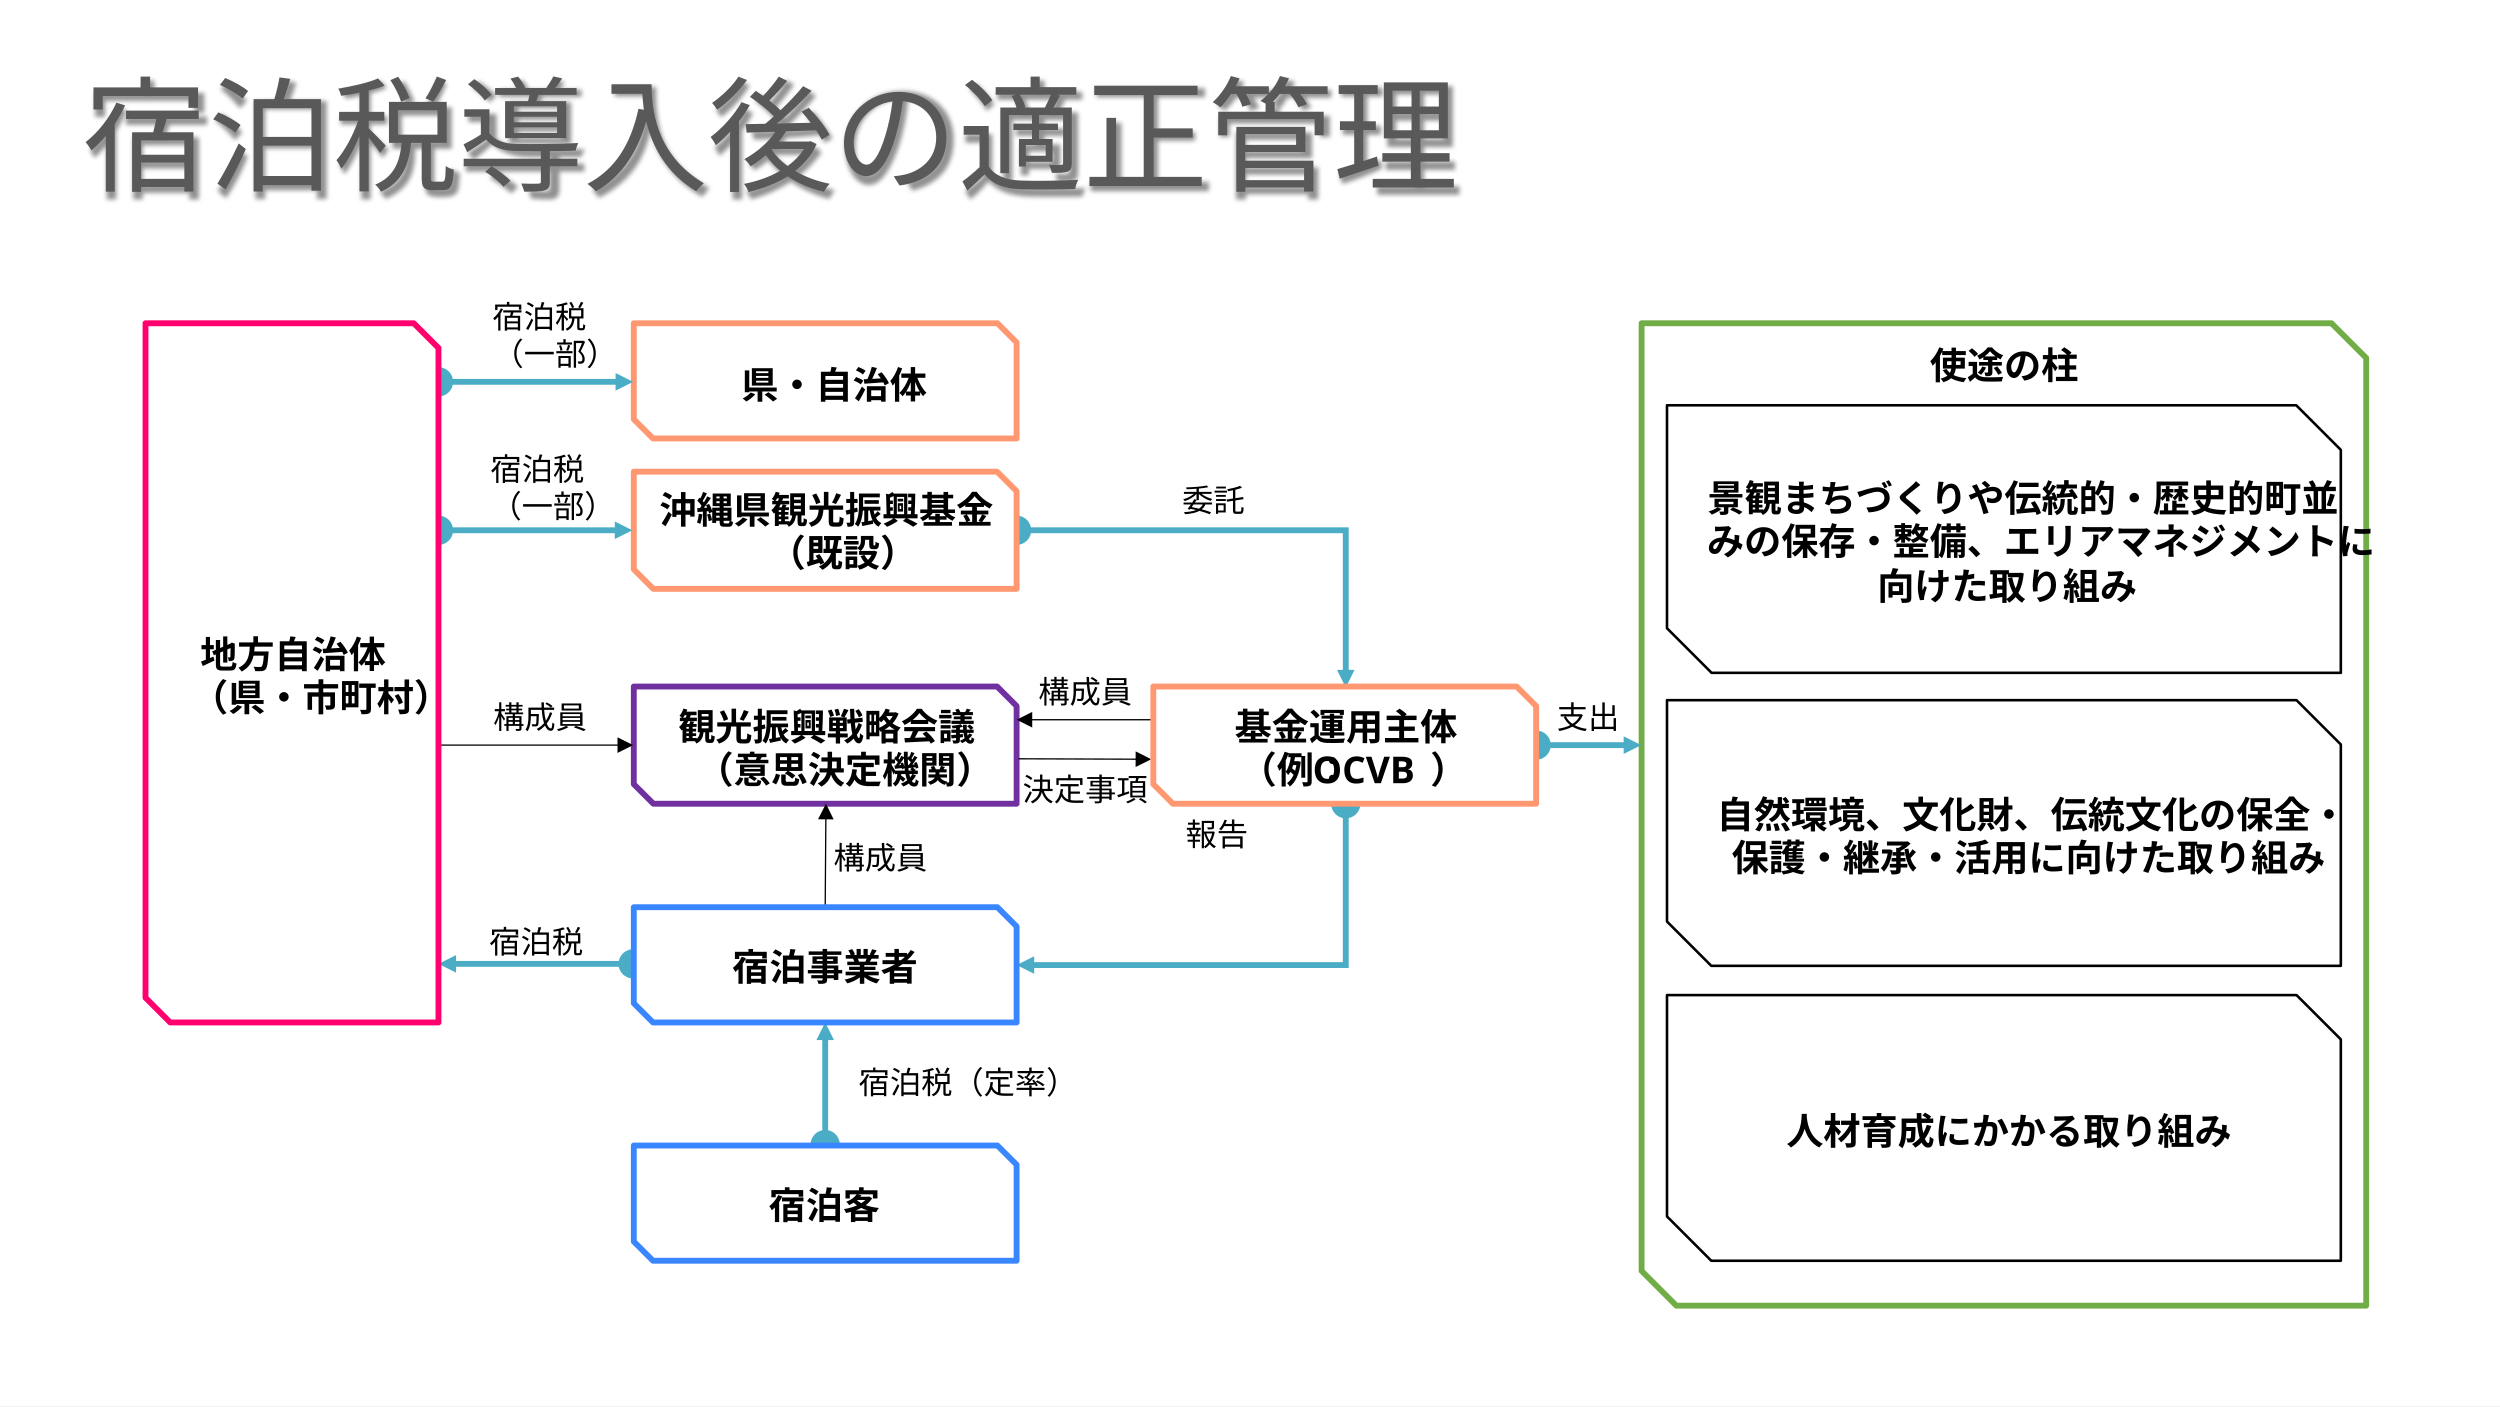
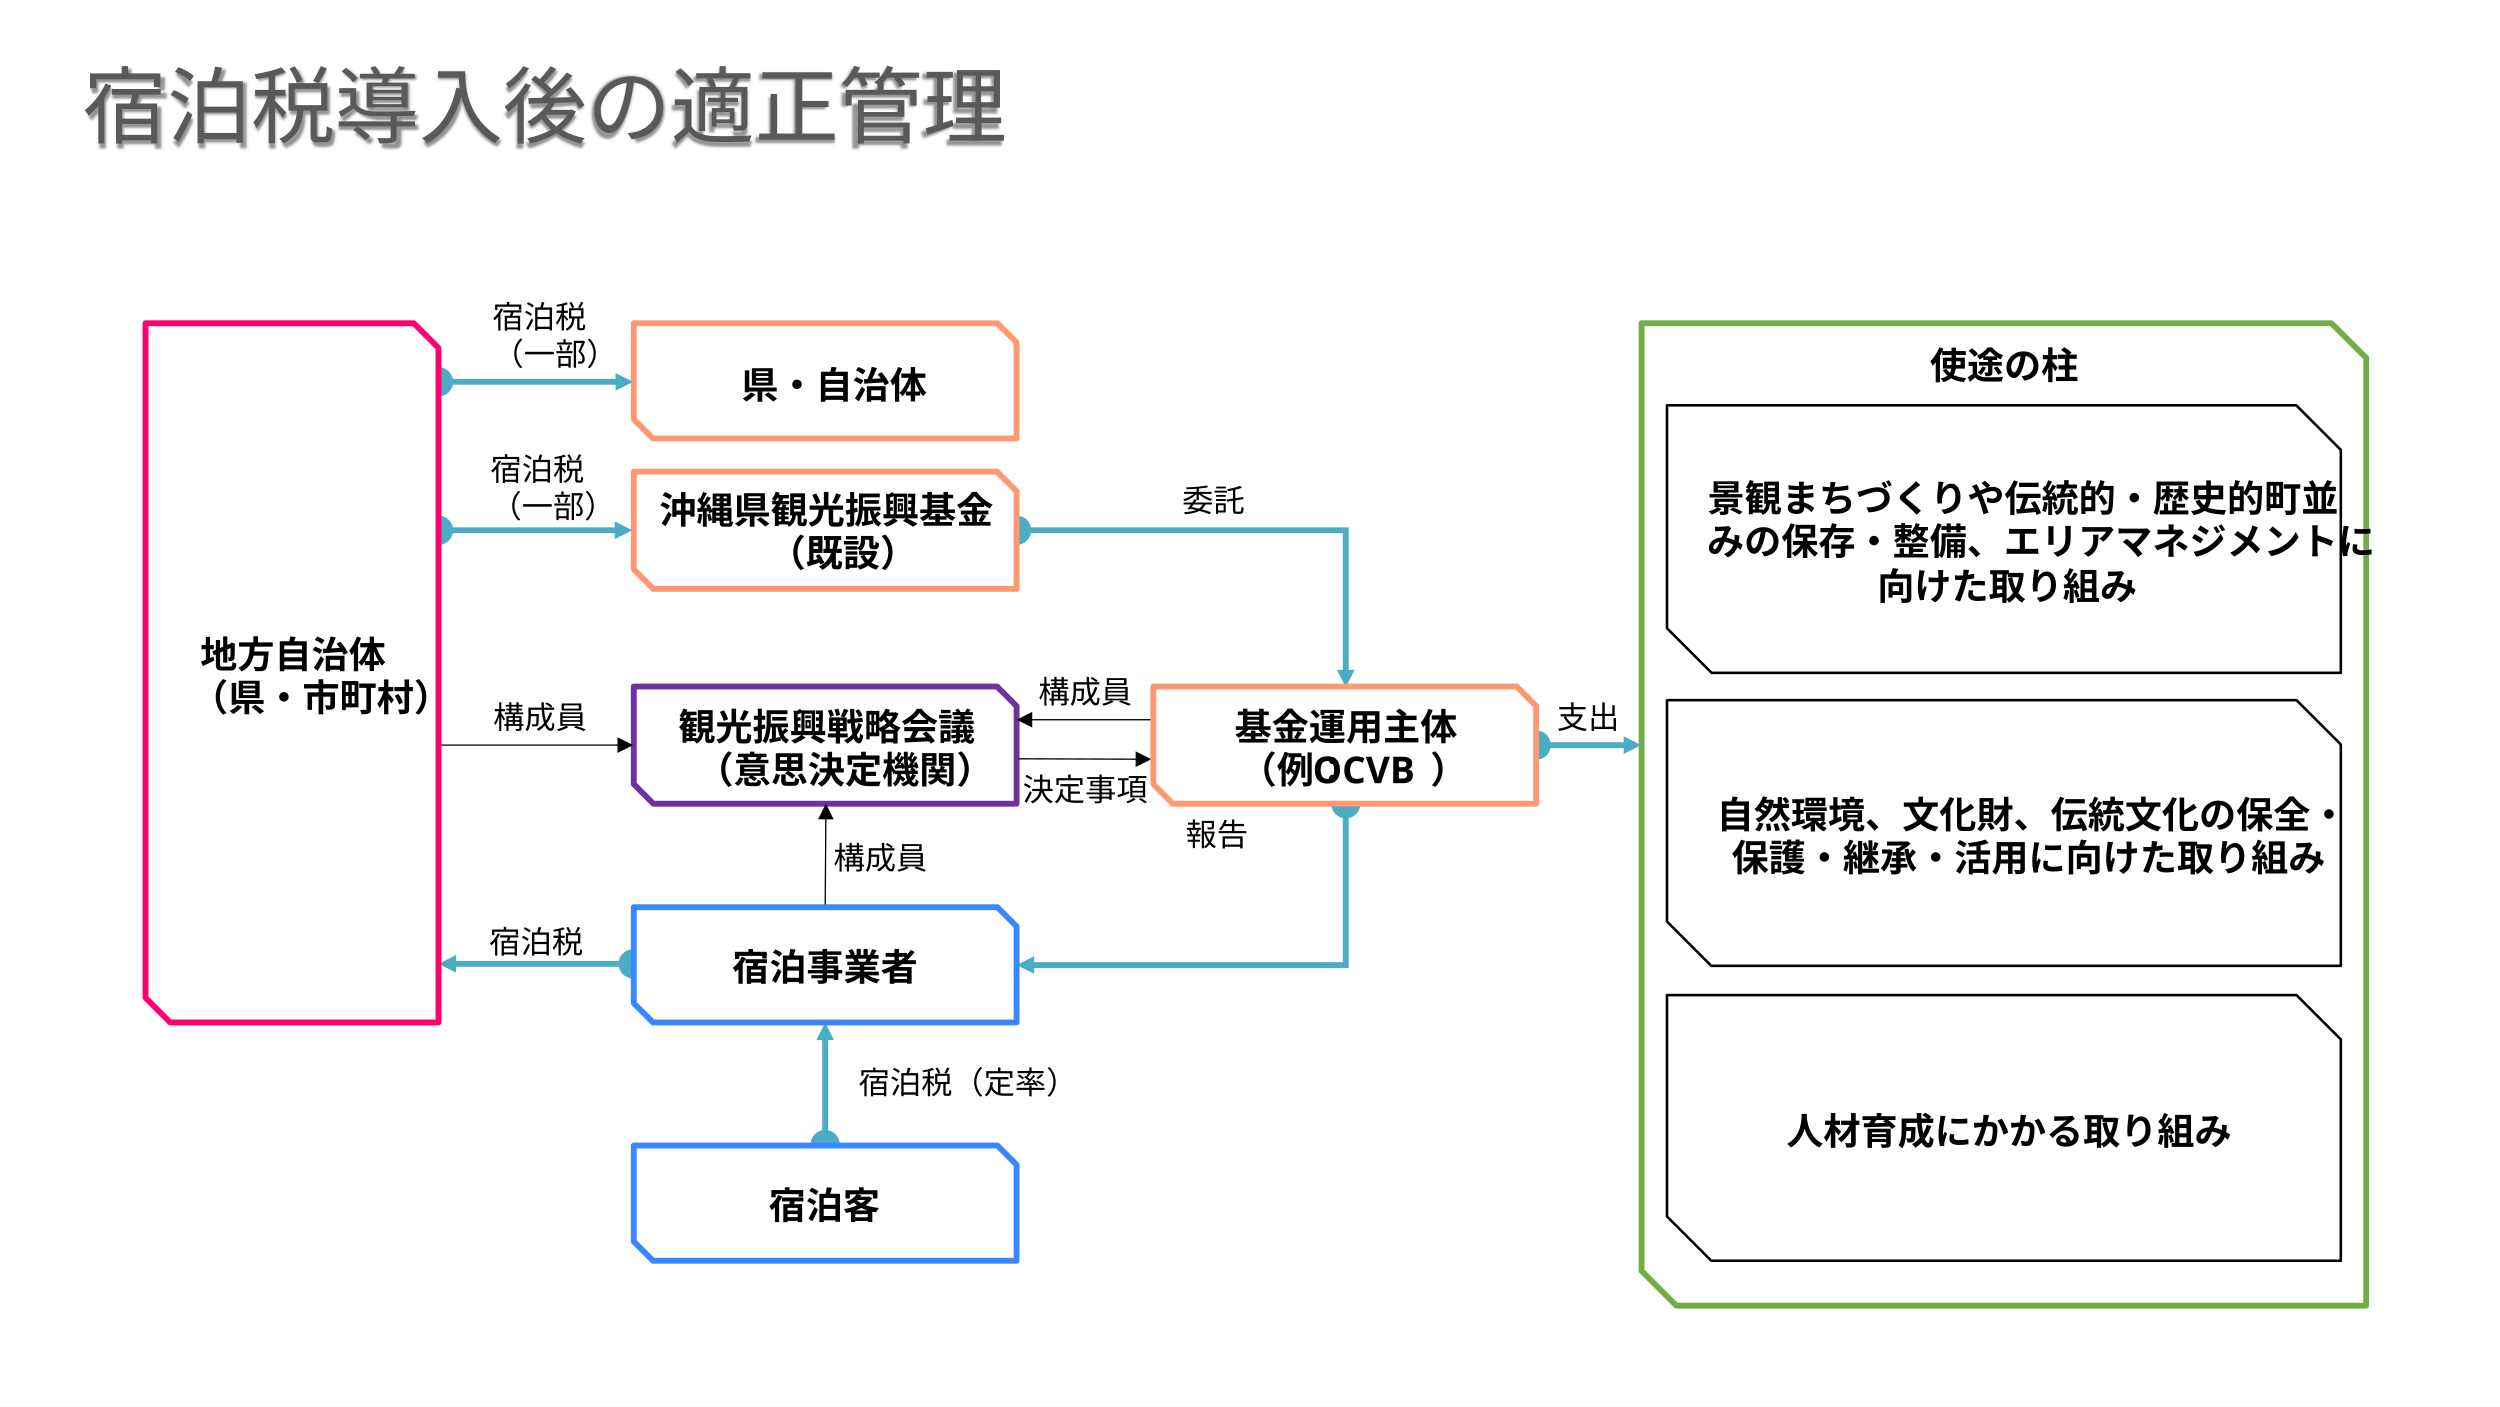
<svg xmlns="http://www.w3.org/2000/svg" width="1280" height="720" overflow="hidden">
  <defs>
    <filter id="fx0" x="-10%" y="-10%" width="120%" height="120%" filterUnits="userSpaceOnUse" primitiveUnits="userSpaceOnUse">
      <feComponentTransfer color-interpolation-filters="sRGB">
        <feFuncR type="discrete" tableValues="0 0" />
        <feFuncG type="discrete" tableValues="0 0" />
        <feFuncB type="discrete" tableValues="0 0" />
        <feFuncA type="linear" slope="0.431" intercept="0" />
      </feComponentTransfer>
-       <feGaussianBlur stdDeviation="1.074 1.074" />
+       <feGaussianBlur stdDeviation="0.842 0.842" />
    </filter>
    <clipPath id="clip1">
-       <rect x="42" y="35" width="708" height="68" />
+       <rect x="27" y="22" width="474" height="48" />
    </clipPath>
  </defs>
  <g>
    <rect x="0" y="0" width="1280" height="720" fill="#FFFFFF" />
    <path d="M690.533 411.5 690.533 495.601 528 495.601 528 492.601 689.033 492.601 687.533 494.101 687.533 411.5ZM681.533 411.5C681.533 407.358 684.891 404 689.033 404 693.175 404 696.533 407.358 696.533 411.5 696.533 415.642 693.175 419 689.033 419 684.891 419 681.533 415.642 681.533 411.5ZM529.5 498.601 520.5 494.101 529.5 489.601Z" fill="#4BACC6" />
    <text font-family="BIZ UDPGothic,BIZ UDPGothic_MSFontService,sans-serif" font-weight="400" font-size="16" transform="translate(607.013 433)">報告</text>
    <path d="M324.5 351.5 510.5 351.5 520.5 361.5 520.5 411.5 520.5 411.5 334.5 411.5 324.5 401.5 324.5 351.5Z" stroke="#7030A0" stroke-width="3" stroke-linejoin="round" stroke-miterlimit="10" fill="#FFFFFF" fill-rule="evenodd" />
    <text font-family="BIZ UDPGothic,BIZ UDPGothic_MSFontService,sans-serif" font-weight="700" font-size="19" transform="translate(347.29 379)">観光振興戦略会議</text>
    <text font-family="BIZ UDPGothic,BIZ UDPGothic_MSFontService,sans-serif" font-weight="700" font-size="19" transform="translate(356.624 401)">（意思決定機関）</text>
    <path d="M224.5 381.167 317.498 381.167 317.498 381.833 224.5 381.833ZM316.165 377.5 324.165 381.5 316.165 385.5Z" />
    <path d="M5.06469e-07-0.333 62.431-0.333 62.431 0.333-5.06469e-07 0.333ZM61.097-4 69.097 0 61.097 4Z" transform="matrix(-1 0 0 1 589.597 368.5)" />
    <path d="M0.333-0.002 0.676 46.239 0.01 46.244-0.333 0.002ZM4.333 44.879 0.393 52.908-3.667 44.938Z" transform="matrix(1 0 0 -1 422.5 464.408)" />
    <text font-family="BIZ UDPGothic,BIZ UDPGothic_MSFontService,sans-serif" font-weight="400" font-size="16" transform="translate(531.626 360)">構成員</text>
    <text font-family="BIZ UDPGothic,BIZ UDPGothic_MSFontService,sans-serif" font-weight="400" font-size="16" transform="translate(252.505 373)">構成員</text>
    <text font-family="BIZ UDPGothic,BIZ UDPGothic_MSFontService,sans-serif" font-weight="400" font-size="16" transform="translate(426.775 445)">構成員</text>
    <text font-family="BIZ UDPGothic,BIZ UDPGothic_MSFontService,sans-serif" font-weight="400" font-size="16" transform="translate(523.548 410)">決定事項</text>
    <path d="M521.501 388.167 582.777 388.379 582.775 389.046 521.499 388.833ZM581.457 384.708 589.443 388.735 581.429 392.708Z" />
    <path d="M1.5-2.51854e-06 1.5 55.029-1.5 55.029-1.5 2.51854e-06ZM-7.5 1.25927e-05C-7.5-4.142-4.142-7.5-1.25927e-05-7.5 4.142-7.5 7.5-4.142 7.5-1.25927e-05 7.5 4.142 4.142 7.5 1.25927e-05 7.5-4.142 7.5-7.5 4.142-7.5 1.25927e-05ZM4.5 53.529 0 62.529-4.5 53.529Z" fill="#4BACC6" transform="matrix(1 0 0 -1 422.5 586.029)" />
    <path d="M324.5 586.5 510.667 586.5 520.5 596.333 520.5 645.5 520.5 645.5 334.333 645.5 324.5 635.667 324.5 586.5Z" stroke="#3A86FF" stroke-width="3" stroke-linejoin="round" stroke-miterlimit="10" fill="#FFFFFF" fill-rule="evenodd" />
    <text font-family="BIZ UDPGothic,BIZ UDPGothic_MSFontService,sans-serif" font-weight="700" font-size="19" transform="translate(393.565 624)">宿泊客</text>
    <path d="M1.5801e-06-1.5 92.165-1.5 92.165 1.5-1.5801e-06 1.5ZM-7.90048e-06 7.5C-4.142 7.5-7.5 4.142-7.5-7.90048e-06-7.5-4.142-4.142-7.5 7.90048e-06-7.5 4.142-7.5 7.5-4.142 7.5 7.90048e-06 7.5 4.142 4.142 7.5-7.90048e-06 7.5ZM90.665-4.5 99.665 0 90.665 4.5Z" fill="#4BACC6" transform="matrix(-1 0 0 1 324.165 493.5)" />
    <path d="M324.5 464.5 510.667 464.5 520.5 474.333 520.5 523.5 520.5 523.5 334.333 523.5 324.5 513.667 324.5 464.5Z" stroke="#3A86FF" stroke-width="3" stroke-linejoin="round" stroke-miterlimit="10" fill="#FFFFFF" fill-rule="evenodd" />
    <text font-family="BIZ UDPGothic,BIZ UDPGothic_MSFontService,sans-serif" font-weight="700" font-size="19" transform="translate(374.898 502)">宿泊事業者</text>
    <text font-family="BIZ UDPGothic,BIZ UDPGothic_MSFontService,sans-serif" font-weight="400" font-size="16" transform="translate(439.635 560)">宿泊税（定率）</text>
    <text font-family="BIZ UDPGothic,BIZ UDPGothic_MSFontService,sans-serif" font-weight="400" font-size="16" transform="translate(250.555 488)">宿泊税</text>
    <path d="M853.5 358.5 1175.83 358.5 1198.5 381.167 1198.5 494.5 1198.5 494.5 876.167 494.5 853.5 471.833 853.5 358.5Z" stroke="#000000" stroke-width="1.333" stroke-linejoin="round" stroke-miterlimit="10" fill="#FFFFFF" fill-rule="evenodd" />
    <text font-family="BIZ UDPGothic,BIZ UDPGothic_MSFontService,sans-serif" font-weight="700" font-size="19" transform="translate(878.917 424)">自然環境、文化財、伝統文化の保全・</text>
    <text font-family="BIZ UDPGothic,BIZ UDPGothic_MSFontService,sans-serif" font-weight="700" font-size="19" transform="translate(886.583 446)">保護・継承・活用に向けた取り組み</text>
    <path d="M853.5 509.5 1175.83 509.5 1198.5 532.167 1198.5 645.5 1198.5 645.5 876.167 645.5 853.5 622.833 853.5 509.5Z" stroke="#000000" stroke-width="1.333" stroke-linejoin="round" stroke-miterlimit="10" fill="#FFFFFF" fill-rule="evenodd" />
    <text font-family="BIZ UDPGothic,BIZ UDPGothic_MSFontService,sans-serif" font-weight="700" font-size="19" transform="translate(914.583 586)">人材育成にかかる取り組み</text>
    <path d="M840.5 165.5 1193.71 165.5 1211.5 183.286 1211.5 668.5 1211.5 668.5 858.286 668.5 840.5 650.714 840.5 165.5Z" stroke="#70AD47" stroke-width="3" stroke-linejoin="round" stroke-miterlimit="10" fill="none" fill-rule="evenodd" />
    <text font-family="BIZ UDPGothic,BIZ UDPGothic_MSFontService,sans-serif" font-weight="700" font-size="19" transform="translate(988.083 194)">使途の柱</text>
    <path d="M786.5 380 832.817 380 832.817 383 786.5 383ZM786.5 389C782.358 389 779 385.642 779 381.5 779 377.358 782.358 374 786.5 374 790.642 374 794 377.358 794 381.5 794 385.642 790.642 389 786.5 389ZM831.317 377 840.317 381.5 831.317 386Z" fill="#4BACC6" />
    <text font-family="BIZ UDPGothic,BIZ UDPGothic_MSFontService,sans-serif" font-weight="400" font-size="16" transform="translate(797.091 373)">支出</text>
    <path d="M853.5 207.5 1175.67 207.5 1198.5 230.334 1198.5 344.5 1198.5 344.5 876.334 344.5 853.5 321.666 853.5 207.5Z" stroke="#000000" stroke-width="1.333" stroke-linejoin="round" stroke-miterlimit="10" fill="#FFFFFF" fill-rule="evenodd" />
    <text font-family="BIZ UDPGothic,BIZ UDPGothic_MSFontService,sans-serif" font-weight="700" font-size="19" transform="translate(874.253 262)">景観まちづくりや伝統的・歴史的町並</text>
    <text font-family="BIZ UDPGothic,BIZ UDPGothic_MSFontService,sans-serif" font-weight="700" font-size="19" transform="translate(874 284)">みの保存・整備、エリアマネジメントに</text>
    <text font-family="BIZ UDPGothic,BIZ UDPGothic_MSFontService,sans-serif" font-weight="700" font-size="19" transform="translate(961.167 307)">向けた取り組み</text>
-     <g clip-path="url(#clip1)" filter="url(#fx0)" transform="translate(1 3)">
+     <g clip-path="url(#clip1)" filter="url(#fx0)" transform="translate(15 10)">
      <g>
-         <path d="M39.844-25.656 57.094-25.656 57.094 6.094 52.156 6.094 52.156 2.75 28.375 2.75 28.375 6.094 23.5 6.094 23.5-25.656 35.062-25.656C35.812-28.073 36.375-30.208 36.75-32.062L19.781-32.062 19.781-36.344 61.25-36.344 61.25-32.062 41.906-32.062C41.219-29.479 40.531-27.344 39.844-25.656ZM52.156-21.688 28.375-21.688 28.375-13.875 52.156-13.875ZM28.375-9.781 28.375-1.469 52.156-1.469 52.156-9.781ZM34.312-48.375 59.844-48.375 59.844-38.25 54.844-38.25 54.844-44.344 9.031-44.344 9.031-36.094 4.031-36.094 4.031-48.375 29.25-48.375 29.25-54.719 34.312-54.719ZM14.781-28.906 14.781 6.094 9.906 6.094 9.906-21.875C7.99-19.417 5.917-17.177 3.688-15.156L1.281-19.312C7.323-24.792 12.104-32.073 15.625-41.156L20.094-39.375C18.406-35.417 16.635-31.927 14.781-28.906ZM98.594-44.281C99.719-47.448 100.708-50.885 101.562-54.594L107-53.688C105.854-49.958 104.74-46.823 103.656-44.281L122.5-44.281 122.5 5.875 117.5 5.875 117.5 1.406 91.062 1.406 91.062 5.875 86.062 5.875 86.062-44.281ZM91.062-39.938 91.062-24.312 117.5-24.312 117.5-39.938ZM91.062-20.031 91.062-3.062 117.5-3.062 117.5-20.031ZM78.156-40.562C74.594-44.729 71.281-48.021 68.219-50.438L71.562-53.875C75.312-51.104 78.677-47.948 81.656-44.406ZM75.656-24.312C72.406-28.083 69.01-31.396 65.469-34.25L68.875-37.812C72.458-35.229 75.927-32.031 79.281-28.219ZM66.688 1.656C70.792-3.76 74.583-10.646 78.062-19L82.094-15.75C78.594-7.229 74.865-0.146 70.906 5.5ZM140.281-23.344C137.99-17.031 135.135-11.521 131.719-6.812L129.031-11.531C133.948-17.948 137.51-24.865 139.719-32.281L129.781-32.281 129.781-36.688 140.281-36.688 140.281-47.062C137.344-46.396 134.698-45.885 132.344-45.531L130.375-49.375C138.083-50.542 144.76-52.24 150.406-54.469L153.344-50.906C150.906-49.969 148.24-49.104 145.344-48.312L145.031-48.219 145.031-36.688 153.469-36.688 153.469-32.281 145.031-32.281 145.031-27.375C148.365-24.979 151.417-22.302 154.188-19.344L151.188-15.25C149.167-17.979 147.115-20.354 145.031-22.375L145.031 6.062 140.281 6.062ZM163.094-19.844 156.219-19.844 156.219-41.094 173.469-41.094C175.74-45.719 177.625-50.302 179.125-54.844L183.938-53.062C181.812-48.042 179.854-44.052 178.062-41.094L186.5-41.094 186.5-19.844 177.656-19.844 177.656-1.906C177.656-0.927 177.917-0.344 178.438-0.156 178.875 0.01 180.094 0.094 182.094 0.094 183.615 0.094 184.562-0.073 184.938-0.406 185.604-0.99 186-3.927 186.125-9.219L190.594-7.5C190.448-3.979 190.24-1.354 189.969 0.375 189.594 2.667 188.281 4.052 186.031 4.531 184.927 4.781 183.167 4.906 180.75 4.906 177.562 4.906 175.458 4.521 174.438 3.75 173.521 3.083 173.062 1.875 173.062 0.125L173.062-19.844 167.75-19.844 167.75-18.188C167.75-10.542 165.969-4.708 162.406-0.688 160.365 1.625 157.188 3.812 152.875 5.875L149.625 2.062C152.521 0.854 154.802-0.396 156.469-1.688 159.677-4.208 161.698-7.625 162.531-11.938 162.906-13.771 163.094-15.875 163.094-18.25ZM181.688-24.062 181.688-36.812 160.969-36.812 160.969-24.062ZM162.938-41.844C161.396-46.24 159.802-49.76 158.156-52.406L162.188-54.406C164.208-51.219 165.958-47.719 167.438-43.906ZM227.906-46.406 210.938-46.406 210.938-50.062 221.219-50.062C220.406-51.271 219.5-52.448 218.5-53.594L222.969-55C223.927-53.729 224.938-52.083 226-50.062L236.938-50.062C237-50.167 237.146-50.438 237.375-50.875 238.125-52.208 238.781-53.604 239.344-55.062L244.281-53.906C243.531-52.552 242.729-51.271 241.875-50.062L252.969-50.062 252.969-46.406 233.156-46.406C232.677-45.365 232.208-44.448 231.75-43.656L247.656-43.656 247.656-22.344 215.938-22.344 215.938-43.656 226.75-43.656 226.906-44C227.302-44.854 227.635-45.656 227.906-46.406ZM220.594-40.531 220.594-37.562 242.938-37.562 242.938-40.531ZM220.594-34.625 220.594-31.625 242.938-31.625 242.938-34.625ZM220.594-28.625 220.594-25.406 242.938-25.406 242.938-28.625ZM209.469-25.062C213.406-21.417 219.031-19.594 226.344-19.594L254.719-19.594C253.906-18.406 253.302-17.062 252.906-15.562L241.656-15.562 241.656-12.219 254.406-12.219 254.406-8.125 241.656-8.125 241.656 1.281C241.656 3.073 241.198 4.344 240.281 5.094 239.469 5.76 238.073 6.094 236.094 6.094 233.24 6.094 230.229 5.938 227.062 5.625L225.969 1.156C229.594 1.573 232.521 1.781 234.75 1.781 235.583 1.781 236.115 1.625 236.344 1.312 236.51 1.062 236.594 0.646 236.594 0.062L236.594-8.125 193.719-8.125 193.719-12.219 236.594-12.219 236.594-15.562 226.438-15.562C218.25-15.562 211.854-17.792 207.25-22.25 204.375-19.312 201.146-16.594 197.562-14.094L194.938-18.125C198.25-19.979 201.49-22.208 204.656-24.812L204.656-33.469 195.188-33.469 195.188-37.688 209.469-37.688ZM206.125-43.594C203.042-46.656 200.01-49.188 197.031-51.188L200.125-54.406C203.396-52.427 206.49-50.01 209.406-47.156ZM217.156 3C213.677 0.083 209.979-2.562 206.062-4.938L209.344-8C213.49-5.688 217.198-3.167 220.469-0.438ZM291.156-51.469 291.156-47.438C291.156-35.104 293.562-25.135 298.375-17.531 302.792-10.573 309.469-4.625 318.406 0.312L314.875 4.812C305.958-0.083 298.885-6.938 293.656-15.75 291.344-19.667 289.615-24.406 288.469-29.969 287.156-23.385 285.073-17.688 282.219-12.875 277.802-5.438 271.052 0.625 261.969 5.312L258.438 0.969C269.5-4.219 277.115-11.833 281.281-21.875 284.031-28.562 285.708-36.844 286.312-46.719L270.031-46.719 270.031-51.469ZM352.5-25.062C351.5-25.021 350.281-24.948 348.844-24.844 348.177-24.802 345.688-24.698 341.375-24.531L340.094-28.75C342.323-28.792 345.708-28.885 350.25-29.031L350.594-29.375C351.156-29.896 352.281-30.969 353.969-32.594 350.531-36.698 346.458-40.646 341.75-44.438L345.031-47.5C346.76-46.125 348.26-44.833 349.531-43.625 352.49-47.083 355.104-50.854 357.375-54.938L361.844-52.75C358.552-47.979 355.385-44.031 352.344-40.906 353.885-39.302 355.458-37.573 357.062-35.719L357.938-36.656C362.104-41.052 365.781-45.333 368.969-49.5L373.062-46.938C368.208-41 362.635-35.104 356.344-29.25 358.469-29.375 360.062-29.458 361.125-29.5 362.667-29.583 366.573-29.844 372.844-30.281 371.135-32.781 369.521-34.938 368-36.75L371.781-38.875C375.302-34.896 378.542-30.323 381.5-25.156L377.469-22.875C376.406-24.708 375.594-26.052 375.031-26.906 370.24-26.323 364.51-25.823 357.844-25.406 356.865-23.74 355.823-22.167 354.719-20.688L372.938-20.688 375.938-18C372.396-13.146 368.479-9.083 364.188-5.812 369.125-2.729 375.26-0.344 382.594 1.344L379.781 5.875C372.552 3.896 366.021 0.917 360.188-3.062 353.521 1.208 346.74 4.229 339.844 6L337.219 1.719C344.031 0.156 350.438-2.385 356.438-5.906 356.333-6.01 356.208-6.125 356.062-6.25 353.542-8.354 351.031-10.885 348.531-13.844 346.573-12.052 344.292-10.406 341.688-8.906L338.5-12.188C344.062-15.167 348.729-19.458 352.5-25.062ZM360.406-8.5C363.969-11.062 366.885-13.802 369.156-16.719L351.562-16.719C354.208-13.698 357.156-10.958 360.406-8.5ZM335.25-29.094 335.25 6.094 330.312 6.094 330.312-22.844C328.354-20.594 326.156-18.375 323.719-16.188L321.156-20.531C327.052-25.448 332.198-32.042 336.594-40.312L340.812-38.031C339.062-34.823 337.208-31.844 335.25-29.094ZM321.781-39.812C327.073-43.875 331.427-48.74 334.844-54.406L339.062-52.156C335.083-45.719 330.24-40.344 324.531-36.031ZM419.656-2.812C424.635-4.083 428.687-6.052 431.812-8.719 436-12.281 438.094-17.5 438.094-24.375 438.094-28.896 437.01-32.875 434.844-36.312 431.885-41.062 427.01-43.938 420.219-44.938 418.781-31.208 415.875-20.104 411.5-11.625 409.646-8.021 407.833-5.427 406.062-3.844 404.167-2.156 402.187-1.312 400.125-1.312 397.354-1.312 394.854-2.667 392.625-5.375 391.417-6.812 390.427-8.625 389.656-10.812 388.573-13.812 388.031-17.052 388.031-20.531 388.031-26.51 389.708-31.948 393.062-36.844 396.375-41.719 400.635-45.188 405.844-47.25 409.385-48.646 413.198-49.344 417.281-49.344 423.615-49.344 429.062-47.76 433.625-44.594 437.583-41.823 440.385-38.135 442.031-33.531 443.031-30.74 443.531-27.74 443.531-24.531 443.531-10.906 436.469-2.198 422.344 1.594ZM415.5-45.062C410.646-44.771 406.51-43.323 403.094-40.719 397.906-36.781 394.75-31.688 393.625-25.438 393.333-23.833 393.187-22.25 393.188-20.688 393.187-15.771 394.26-11.927 396.406-9.156 397.656-7.552 398.948-6.75 400.281-6.75 401.802-6.75 403.323-7.885 404.844-10.156 407.323-13.885 409.552-18.917 411.531-25.25 413.198-30.583 414.521-37.188 415.5-45.062ZM463.312-6.562C465.104-4.812 467.198-3.385 469.594-2.281 471.177-1.552 473.271-0.948 475.875-0.469 478.833 0.073 481.833 0.344 484.875 0.344L511.031 0.344C510.448 1.427 509.896 2.875 509.375 4.688L484.875 4.688C478.167 4.688 472.792 3.802 468.75 2.031 466.062 0.865 463.583-0.865 461.312-3.156L460.938-2.719C457.958 0.906 454.99 3.865 452.031 6.156L449.406 1.625C452.469-0.417 455.479-2.802 458.438-5.531L458.438-22.906 449.594-22.906 449.594-27.312 463.312-27.312ZM507.188-38.406 507.188-7.219C507.187-5.802 506.812-4.74 506.062-4.031 505.312-3.302 503.958-2.938 502-2.938 499.792-2.938 497.958-3.021 496.5-3.188L495.625-7.281C497.521-7.073 499.323-6.969 501.031-6.969 501.823-6.969 502.292-7.156 502.438-7.531 502.542-7.781 502.594-8.188 502.594-8.75L502.594-34.562 490.031-34.562 490.031-30.156 500.656-30.156 500.656-26.438 490.031-26.438 490.031-22.031 498.125-22.031 498.125-9.531 482.031-9.531 482.031-6.219 477.938-6.219 477.938-22.031 485.625-22.031 485.625-26.438 475.562-26.438 475.562-30.156 485.625-30.156 485.625-34.562 473.594-34.562 473.594-3.125 469-3.125 469-38.406 478.25-38.406C477.25-41.01 476.271-43.188 475.312-44.938L465.969-44.938 465.969-48.969 485.375-48.969 485.375-54.719 490.094-54.719 490.094-48.969 509.344-48.969 509.344-44.938 500.594-44.938C499.74-42.917 498.687-40.74 497.438-38.406ZM480.062-44.938C481.083-42.833 482.021-40.656 482.875-38.406L492.688-38.406C493.625-40.219 494.625-42.396 495.688-44.938ZM482.031-18.5 482.031-13.125 493.875-13.125 493.875-18.5ZM460.656-39.281C457.802-43.635 454.792-47.312 451.625-50.312L455.156-53.188C458.615-50.062 461.688-46.562 464.375-42.688ZM548.156-2.844 574.188-2.844 574.188 1.844 513.719 1.844 513.719-2.844 524.219-2.844 524.219-33.094 529.406-33.094 529.406-2.844 543.031-2.844 543.031-46.219 516.719-46.219 516.719-50.812 572.219-50.812 572.219-46.219 548.156-46.219 548.156-28.406 567.156-28.406 567.156-23.938 548.156-23.938ZM597.094-46C598.198-44.292 599.146-42.542 599.938-40.75L595.406-39.156C594.594-41.26 593.49-43.542 592.094-46L588.188-46C586.625-43.562 584.677-41.323 582.344-39.281L578.5-42.094C582.479-45.385 585.448-49.677 587.406-54.969L592.375-54.125C591.771-52.562 591.156-51.177 590.531-49.969L606.469-49.969 606.469-46ZM623.5-46C624.542-44.5 625.604-42.812 626.688-40.938L622.219-39.344C621.115-41.573 619.823-43.792 618.344-46L614.438-46C613-43.542 611.646-41.604 610.375-40.188L610.375-36.594 636.094-36.594 636.094-25.906 631.094-25.906 631.094-32.75 584.844-32.75 584.844-25.906 579.906-25.906 579.906-36.594 605.312-36.594 605.312-40.438 609.875-40.438 606.531-42.938C609.531-46.208 611.792-50.24 613.312-55.031L618.25-54.25C617.604-52.542 617.01-51.115 616.469-49.969L636.875-49.969 636.875-46ZM627-28.094 627-15.031 593.219-15.031 593.219-10.312 630.156-10.312 630.156 6.094 625.031 6.094 625.031 3.406 593.219 3.406 593.219 6.094 588.094 6.094 588.094-28.094ZM593.219-24.438 593.219-18.75 622.031-18.75 622.031-24.438ZM593.219-6.594 593.219-0.438 625.031-0.438 625.031-6.594ZM655.312-46.531 655.312-31.625 662.281-31.625 662.281-27.031 655.312-27.031 655.312-11.375C658.25-12.5 660.594-13.448 662.344-14.219L662.812-9.688C657.083-6.979 650.333-4.354 642.562-1.812L641.031-6.812C644.156-7.646 647.312-8.604 650.5-9.688L650.5-27.031 642.75-27.031 642.75-31.625 650.5-31.625 650.5-46.531 642-46.531 642-51.125 663.188-51.125 663.188-46.531ZM699.094-51.844 699.094-20.75 684.344-20.75 684.344-13.312 700.188-13.312 700.188-9.031 684.344-9.031 684.344-0.688 702.469-0.688 702.469 3.719 660.406 3.719 660.406-0.688 679.656-0.688 679.656-9.031 664.75-9.031 664.75-13.312 679.656-13.312 679.656-20.75 665.531-20.75 665.531-51.844ZM670.062-47.625 670.062-38.469 679.656-38.469 679.656-47.625ZM670.062-34.25 670.062-24.906 679.656-24.906 679.656-34.25ZM694.5-24.906 694.5-34.25 684.344-34.25 684.344-24.906ZM694.5-38.469 694.5-47.625 684.344-47.625 684.344-38.469Z" fill="#595959" transform="translate(43.7528 93)" />
+         <path d="M26.77-17.238 38.36-17.238 38.36 4.094 35.042 4.094 35.042 1.848 19.064 1.848 19.064 4.094 15.789 4.094 15.789-17.238 23.558-17.238C24.061-18.861 24.439-20.296 24.691-21.542L13.29-21.542 13.29-24.419 41.152-24.419 41.152-21.542 28.156-21.542C27.694-19.806 27.232-18.372 26.77-17.238ZM35.042-14.571 19.064-14.571 19.064-9.322 35.042-9.322ZM19.064-6.572 19.064-0.987 35.042-0.987 35.042-6.572ZM23.054-32.502 40.208-32.502 40.208-25.699 36.848-25.699 36.848-29.794 6.068-29.794 6.068-24.25 2.708-24.25 2.708-32.502 19.652-32.502 19.652-36.764 23.054-36.764ZM9.931-19.421 9.931 4.094 6.656 4.094 6.656-14.697C5.368-13.046 3.975-11.541 2.478-10.183L0.861-12.976C4.92-16.657 8.132-21.549 10.498-27.652L13.501-26.455C12.367-23.796 11.177-21.451 9.931-19.421ZM65.909-29.752C66.665-31.879 67.33-34.189 67.904-36.68L71.557-36.071C70.787-33.566 70.039-31.459 69.311-29.752L81.971-29.752 81.971 3.947 78.612 3.947 78.612 0.945 60.849 0.945 60.849 3.947 57.49 3.947 57.49-29.752ZM60.849-26.833 60.849-16.335 78.612-16.335 78.612-26.833ZM60.849-13.459 60.849-2.058 78.612-2.058 78.612-13.459ZM52.178-27.253C49.784-30.052 47.559-32.264 45.501-33.888L47.748-36.197C50.267-34.336 52.528-32.215 54.529-29.835ZM50.498-16.335C48.315-18.869 46.033-21.094 43.654-23.012L45.942-25.405C48.35-23.67 50.68-21.521 52.934-18.959ZM44.472 1.113C47.23-2.527 49.777-7.153 52.115-12.766L54.823-10.582C52.472-4.857 49.966-0.098 47.307 3.695ZM93.585-15.684C92.045-11.443 90.127-7.741 87.832-4.577L86.026-7.748C89.33-12.059 91.723-16.706 93.207-21.689L86.53-21.689 86.53-24.649 93.585-24.649 93.585-31.62C91.611-31.172 89.834-30.829 88.252-30.591L86.929-33.174C92.108-33.958 96.594-35.099 100.388-36.596L102.361-34.203C100.723-33.573 98.932-32.992 96.986-32.46L96.776-32.397 96.776-24.649 102.445-24.649 102.445-21.689 96.776-21.689 96.776-18.393C99.016-16.783 101.066-14.984 102.928-12.997L100.912-10.246C99.555-12.08 98.176-13.675 96.776-15.033L96.776 4.073 93.585 4.073ZM108.912-13.332 104.293-13.332 104.293-27.61 115.883-27.61C117.408-30.717 118.675-33.797 119.683-36.848L122.916-35.651C121.489-32.278 120.173-29.598 118.969-27.61L124.638-27.61 124.638-13.332 118.696-13.332 118.696-1.281C118.696-0.623 118.871-0.231 119.221-0.105 119.515 0.007 120.334 0.063 121.678 0.063 122.699 0.063 123.336-0.049 123.588-0.273 124.036-0.665 124.302-2.639 124.386-6.194L127.389-5.039C127.291-2.674 127.151-0.91 126.969 0.252 126.717 1.792 125.835 2.722 124.323 3.044 123.581 3.212 122.398 3.296 120.775 3.296 118.633 3.296 117.219 3.037 116.534 2.52 115.918 2.072 115.61 1.26 115.61 0.084L115.61-13.332 112.04-13.332 112.04-12.22C112.04-7.083 110.844-3.163 108.45-0.462 107.078 1.092 104.944 2.562 102.046 3.947L99.863 1.386C101.808 0.574 103.341-0.266 104.461-1.134 106.616-2.827 107.974-5.123 108.534-8.021 108.786-9.252 108.912-10.666 108.912-12.262ZM121.405-16.167 121.405-24.733 107.484-24.733 107.484-16.167ZM108.807-28.114C107.771-31.067 106.7-33.433 105.595-35.21L108.303-36.554C109.661-34.413 110.837-32.061 111.83-29.5ZM152.125-31.179 140.724-31.179 140.724-33.636 147.631-33.636C147.085-34.448 146.477-35.238 145.805-36.008L148.807-36.953C149.451-36.099 150.13-34.993 150.844-33.636L158.192-33.636C158.234-33.706 158.332-33.888 158.486-34.182 158.99-35.078 159.431-36.015 159.809-36.995L163.126-36.218C162.623-35.308 162.084-34.448 161.51-33.636L168.963-33.636 168.963-31.179 155.652-31.179C155.33-30.479 155.015-29.863 154.707-29.331L165.394-29.331 165.394-15.012 144.083-15.012 144.083-29.331 151.348-29.331 151.453-29.562C151.719-30.136 151.943-30.675 152.125-31.179ZM147.211-27.232 147.211-25.237 162.224-25.237 162.224-27.232ZM147.211-23.264 147.211-21.248 162.224-21.248 162.224-23.264ZM147.211-19.232 147.211-17.07 162.224-17.07 162.224-19.232ZM139.737-16.839C142.382-14.389 146.162-13.165 151.075-13.165L170.139-13.165C169.593-12.367 169.187-11.464 168.921-10.456L161.363-10.456 161.363-8.209 169.929-8.209 169.929-5.459 161.363-5.459 161.363 0.861C161.363 2.065 161.055 2.918 160.439 3.422 159.893 3.87 158.955 4.094 157.625 4.094 155.708 4.094 153.685 3.989 151.558 3.779L150.823 0.777C153.258 1.057 155.225 1.197 156.723 1.197 157.283 1.197 157.639 1.092 157.793 0.882 157.905 0.714 157.961 0.434 157.961 0.042L157.961-5.459 129.155-5.459 129.155-8.209 157.961-8.209 157.961-10.456 151.138-10.456C145.637-10.456 141.34-11.954 138.246-14.949 136.314-12.976 134.145-11.149 131.737-9.469L129.974-12.178C132.199-13.424 134.376-14.921 136.503-16.671L136.503-22.487 130.142-22.487 130.142-25.321 139.737-25.321ZM137.49-29.29C135.419-31.347 133.382-33.048 131.38-34.392L133.459-36.554C135.657-35.224 137.735-33.601 139.695-31.683ZM144.902 2.016C142.564 0.056 140.08-1.722 137.448-3.317L139.653-5.375C142.438-3.821 144.93-2.128 147.127-0.294ZM194.287-34.581 194.287-31.872C194.287-23.586 195.904-16.888 199.137-11.779 202.105-7.104 206.591-3.107 212.596 0.21L210.223 3.233C204.232-0.056 199.48-4.661 195.967-10.582 194.413-13.213 193.251-16.398 192.482-20.135 191.6-15.712 190.2-11.884 188.282-8.65 185.315-3.653 180.78 0.42 174.677 3.569L172.304 0.651C179.737-2.834 184.853-7.951 187.653-14.697 189.5-19.19 190.627-24.754 191.033-31.389L180.094-31.389 180.094-34.581ZM235.169-16.839C234.497-16.811 233.679-16.762 232.713-16.692 232.265-16.664 230.592-16.594 227.695-16.482L226.834-19.316C228.332-19.344 230.606-19.407 233.658-19.505L233.889-19.736C234.266-20.086 235.022-20.807 236.156-21.899 233.847-24.656 231.11-27.309 227.947-29.856L230.151-31.914C231.313-30.99 232.321-30.122 233.175-29.311 235.162-31.634 236.919-34.168 238.445-36.911L241.447-35.441C239.236-32.236 237.108-29.584 235.064-27.484 236.1-26.406 237.157-25.244 238.235-23.998L238.823-24.628C241.622-27.582 244.093-30.458 246.234-33.258L248.985-31.536C245.723-27.547 241.979-23.586 237.752-19.652 239.18-19.736 240.25-19.792 240.964-19.82 242-19.876 244.625-20.051 248.838-20.345 247.69-22.025 246.605-23.474 245.583-24.691L248.124-26.119C250.489-23.446 252.666-20.373 254.654-16.902L251.945-15.369C251.231-16.601 250.685-17.504 250.307-18.078 247.088-17.686 243.239-17.35 238.76-17.07 238.102-15.95 237.402-14.893 236.66-13.899L248.901-13.899 250.916-12.094C248.537-8.832 245.905-6.103 243.022-3.905 246.339-1.834 250.461-0.231 255.389 0.903L253.499 3.947C248.642 2.618 244.254 0.616 240.334-2.058 235.855 0.812 231.299 2.841 226.666 4.031L224.902 1.155C229.479 0.105 233.784-1.603 237.815-3.968 237.745-4.038 237.661-4.115 237.563-4.199 235.869-5.613 234.182-7.314 232.503-9.301 231.187-8.097 229.654-6.992 227.905-5.984L225.763-8.188C229.5-10.19 232.636-13.074 235.169-16.839ZM240.481-5.711C242.875-7.433 244.834-9.273 246.36-11.233L234.539-11.233C236.317-9.203 238.298-7.363 240.481-5.711ZM223.579-19.547 223.579 4.094 220.262 4.094 220.262-15.348C218.946-13.836 217.47-12.346 215.832-10.876L214.11-13.794C218.071-17.098 221.529-21.528 224.482-27.085L227.317-25.552C226.141-23.397 224.895-21.395 223.579-19.547ZM214.53-26.749C218.085-29.479 221.011-32.747 223.306-36.554L226.141-35.042C223.467-30.717 220.213-27.106 216.378-24.209ZM279.957-1.89C283.302-2.743 286.024-4.066 288.124-5.858 290.938-8.251 292.344-11.758 292.344-16.377 292.344-19.414 291.616-22.088 290.161-24.398 288.173-27.589 284.898-29.52 280.334-30.192 279.369-20.968 277.416-13.508 274.477-7.811 273.231-5.389 272.013-3.646 270.823-2.583 269.549-1.449 268.22-0.882 266.834-0.882 264.972-0.882 263.293-1.792 261.795-3.611 260.983-4.577 260.318-5.795 259.8-7.265 259.072-9.28 258.708-11.457 258.708-13.794 258.708-17.812 259.835-21.465 262.089-24.754 264.314-28.03 267.177-30.36 270.676-31.746 273.056-32.684 275.617-33.153 278.361-33.153 282.616-33.153 286.276-32.089 289.342-29.961 292.001-28.1 293.884-25.622 294.99-22.529 295.662-20.653 295.998-18.637 295.998-16.482 295.998-7.328 291.252-1.477 281.762 1.071ZM277.164-30.276C273.903-30.08 271.124-29.108 268.829-27.358 265.343-24.712 263.223-21.29 262.467-17.091 262.271-16.013 262.173-14.949 262.173-13.899 262.173-10.596 262.894-8.014 264.335-6.152 265.175-5.074 266.043-4.535 266.939-4.535 267.961-4.535 268.983-5.298 270.004-6.824 271.67-9.329 273.168-12.71 274.498-16.965 275.617-20.548 276.506-24.985 277.164-30.276ZM308.955-4.409C310.159-3.233 311.565-2.275 313.175-1.533 314.239-1.043 315.645-0.637 317.395-0.315 319.383 0.049 321.398 0.231 323.442 0.231L341.016 0.231C340.624 0.959 340.253 1.932 339.903 3.149L323.442 3.149C318.935 3.149 315.324 2.555 312.608 1.365 310.802 0.581 309.137-0.581 307.611-2.121L307.359-1.827C305.357 0.609 303.363 2.597 301.375 4.136L299.611 1.092C301.669-0.28 303.692-1.883 305.679-3.716L305.679-15.39 299.737-15.39 299.737-18.351 308.955-18.351ZM338.433-25.804 338.433-4.85C338.433-3.898 338.181-3.184 337.677-2.708 337.173-2.219 336.264-1.974 334.948-1.974 333.464-1.974 332.232-2.03 331.253-2.142L330.665-4.892C331.938-4.752 333.149-4.682 334.297-4.682 334.829-4.682 335.144-4.808 335.242-5.06 335.312-5.228 335.347-5.501 335.347-5.879L335.347-23.222 326.906-23.222 326.906-20.261 334.045-20.261 334.045-17.763 326.906-17.763 326.906-14.802 332.344-14.802 332.344-6.404 321.531-6.404 321.531-4.178 318.781-4.178 318.781-14.802 323.946-14.802 323.946-17.763 317.185-17.763 317.185-20.261 323.946-20.261 323.946-23.222 315.862-23.222 315.862-2.1 312.776-2.1 312.776-25.804 318.991-25.804C318.319-27.554 317.661-29.017 317.017-30.192L310.739-30.192 310.739-32.901 323.778-32.901 323.778-36.764 326.948-36.764 326.948-32.901 339.882-32.901 339.882-30.192 334.003-30.192C333.429-28.835 332.722-27.372 331.882-25.804ZM320.209-30.192C320.895-28.779 321.524-27.316 322.098-25.804L328.691-25.804C329.321-27.022 329.993-28.485 330.707-30.192ZM321.531-12.43 321.531-8.818 329.489-8.818 329.489-12.43ZM307.17-26.392C305.252-29.317 303.23-31.788 301.102-33.804L303.475-35.735C305.798-33.636 307.863-31.284 309.669-28.681ZM365.626-1.911 383.116-1.911 383.116 1.239 342.488 1.239 342.488-1.911 349.543-1.911 349.543-22.235 353.028-22.235 353.028-1.911 362.182-1.911 362.182-31.053 344.504-31.053 344.504-34.14 381.793-34.14 381.793-31.053 365.626-31.053 365.626-19.085 378.391-19.085 378.391-16.083 365.626-16.083ZM398.172-30.906C398.914-29.759 399.551-28.583 400.083-27.379L397.039-26.308C396.493-27.722 395.751-29.255 394.813-30.906L392.188-30.906C391.139-29.269 389.83-27.764 388.262-26.392L385.68-28.282C388.353-30.493 390.348-33.377 391.664-36.932L395.002-36.365C394.596-35.315 394.183-34.385 393.763-33.573L404.471-33.573 404.471-30.906ZM415.914-30.906C416.614-29.898 417.328-28.765 418.056-27.505L415.053-26.434C414.311-27.932 413.443-29.422 412.45-30.906L409.825-30.906C408.859-29.255 407.95-27.953 407.096-27.001L407.096-24.586 424.375-24.586 424.375-17.406 421.016-17.406 421.016-22.004 389.942-22.004 389.942-17.406 386.624-17.406 386.624-24.586 403.694-24.586 403.694-27.169 406.76-27.169 404.513-28.849C406.529-31.046 408.047-33.755 409.069-36.974L412.387-36.449C411.953-35.301 411.554-34.343 411.19-33.573L424.9-33.573 424.9-30.906ZM418.266-18.875 418.266-10.099 395.569-10.099 395.569-6.929 420.386-6.929 420.386 4.094 416.943 4.094 416.943 2.289 395.569 2.289 395.569 4.094 392.125 4.094 392.125-18.875ZM395.569-16.419 395.569-12.598 414.927-12.598 414.927-16.419ZM395.569-4.43 395.569-0.294 416.943-0.294 416.943-4.43ZM436.955-31.263 436.955-21.248 441.637-21.248 441.637-18.162 436.955-18.162 436.955-7.643C438.928-8.398 440.503-9.035 441.679-9.553L441.994-6.509C438.144-4.689 433.609-2.925 428.388-1.218L427.359-4.577C429.459-5.137 431.58-5.781 433.721-6.509L433.721-18.162 428.514-18.162 428.514-21.248 433.721-21.248 433.721-31.263 428.01-31.263 428.01-34.35 442.246-34.35 442.246-31.263ZM466.37-34.833 466.37-13.941 456.46-13.941 456.46-8.944 467.105-8.944 467.105-6.068 456.46-6.068 456.46-0.462 468.638-0.462 468.638 2.499 440.377 2.499 440.377-0.462 453.311-0.462 453.311-6.068 443.296-6.068 443.296-8.944 453.311-8.944 453.311-13.941 443.82-13.941 443.82-34.833ZM446.865-31.998 446.865-25.846 453.311-25.846 453.311-31.998ZM446.865-23.012 446.865-16.734 453.311-16.734 453.311-23.012ZM463.284-16.734 463.284-23.012 456.46-23.012 456.46-16.734ZM463.284-25.846 463.284-31.998 456.46-31.998 456.46-25.846Z" fill="#595959" transform="translate(29.2597 62)" />
      </g>
    </g>
-     <text fill="#595959" font-family="BIZ UDPGothic,BIZ UDPGothic_MSFontService,sans-serif" font-weight="400" font-size="64" transform="translate(42.4744 93)">宿泊税導入後の適正管理</text>
+     <text fill="#595959" font-family="BIZ UDPGothic,BIZ UDPGothic_MSFontService,sans-serif" font-weight="400" font-size="43" transform="translate(42.4744 70)">宿泊税導入後の適正管理</text>
    <path d="M324.5 165.5 510.667 165.5 520.5 175.333 520.5 224.5 520.5 224.5 334.333 224.5 324.5 214.667 324.5 165.5Z" stroke="#FF9770" stroke-width="3" stroke-linejoin="round" stroke-miterlimit="10" fill="#FFFFFF" fill-rule="evenodd" />
    <text font-family="BIZ UDPGothic,BIZ UDPGothic_MSFontService,sans-serif" font-weight="700" font-size="19" transform="translate(379.565 204)">県・自治体</text>
    <path d="M7.5-1.5 99.665-1.5 99.665 1.5 7.5 1.5ZM9 4.5 0 0 9-4.5ZM99.665-7.5C103.807-7.5 107.165-4.142 107.165 0 107.165 4.142 103.807 7.5 99.665 7.5 95.523 7.5 92.165 4.142 92.165 9.70864e-05 92.165-4.142 95.523-7.5 99.665-7.5Z" fill="#4BACC6" transform="matrix(-1 0 0 1 324.165 195.5)" />
    <text font-family="BIZ UDPGothic,BIZ UDPGothic_MSFontService,sans-serif" font-weight="400" font-size="16" transform="translate(252.171 168)">宿泊税</text>
    <text font-family="BIZ UDPGothic,BIZ UDPGothic_MSFontService,sans-serif" font-weight="400" font-size="16" transform="translate(252.171 187)">（一部）</text>
    <path d="M520.5 270 690.533 270 690.533 344.484 687.533 344.484 687.533 271.5 689.033 273 520.5 273ZM520.5 279C516.358 279 513 275.642 513 271.5 513 267.358 516.358 264 520.5 264 524.642 264 528 267.358 528 271.5 528 275.642 524.642 279 520.5 279ZM693.533 342.984 689.033 351.984 684.533 342.984Z" fill="#4BACC6" />
    <path d="M324.5 241.5 510.5 241.5 520.5 251.5 520.5 301.5 520.5 301.5 334.5 301.5 324.5 291.5 324.5 241.5Z" stroke="#FF9770" stroke-width="3" stroke-linejoin="round" stroke-miterlimit="10" fill="#FFFFFF" fill-rule="evenodd" />
    <text font-family="BIZ UDPGothic,BIZ UDPGothic_MSFontService,sans-serif" font-weight="700" font-size="19" transform="translate(337.565 268)">沖縄県観光振興基金</text>
    <text font-family="BIZ UDPGothic,BIZ UDPGothic_MSFontService,sans-serif" font-weight="700" font-size="19" transform="translate(393.565 290)">（既設）</text>
    <path d="M7.5-1.5 99.272-1.5 99.272 1.5 7.5 1.5ZM9 4.5 0 0 9-4.5ZM99.272-7.5C103.415-7.5 106.772-4.142 106.772 0 106.772 4.142 103.415 7.5 99.272 7.5 95.13 7.5 91.772 4.142 91.772 9.70551e-05 91.772-4.142 95.13-7.5 99.272-7.5Z" fill="#4BACC6" transform="matrix(-1 0 0 1 323.772 271.5)" />
    <path d="M590.5 351.5 776.5 351.5 786.5 361.5 786.5 411.5 786.5 411.5 600.5 411.5 590.5 401.5 590.5 351.5Z" stroke="#FF9770" stroke-width="3" stroke-linejoin="round" stroke-miterlimit="10" fill="#FFFFFF" fill-rule="evenodd" />
    <text font-family="BIZ UDPGothic,BIZ UDPGothic_MSFontService,sans-serif" font-weight="700" font-size="19" transform="translate(632.14 379)">基金運用主体</text>
    <text font-family="BIZ UDPGothic,BIZ UDPGothic_MSFontService,sans-serif" font-weight="700" font-size="19" transform="translate(634.72 401)">（例：</text>
    <text font-family="BIZ UDPGothic,BIZ UDPGothic_MSFontService,sans-serif" font-weight="700" font-size="19" transform="translate(672.053 401)">OCVB</text>
    <text font-family="BIZ UDPGothic,BIZ UDPGothic_MSFontService,sans-serif" font-weight="700" font-size="19" transform="translate(732.22 401)">）</text>
    <text font-family="BIZ UDPGothic,BIZ UDPGothic_MSFontService,sans-serif" font-weight="400" font-size="16" transform="translate(251.131 246)">宿泊税</text>
    <text font-family="BIZ UDPGothic,BIZ UDPGothic_MSFontService,sans-serif" font-weight="400" font-size="16" transform="translate(251.131 265)">（一部）</text>
    <text font-family="BIZ UDPGothic,BIZ UDPGothic_MSFontService,sans-serif" font-weight="400" font-size="16" transform="translate(605.251 262)">委託</text>
    <path d="M74.5 165.5 211.852 165.5 224.5 178.148 224.5 523.5 224.5 523.5 87.148 523.5 74.5 510.852 74.5 165.5Z" stroke="#FF006E" stroke-width="3" stroke-linejoin="round" stroke-miterlimit="10" fill="#FFFFFF" fill-rule="evenodd" />
    <text font-family="BIZ UDPGothic,BIZ UDPGothic_MSFontService,sans-serif" font-weight="700" font-size="19" transform="translate(102.52 342)">地方自治体</text>
    <text font-family="BIZ UDPGothic,BIZ UDPGothic_MSFontService,sans-serif" font-weight="700" font-size="19" transform="translate(97.8533 364)">（県・市町村）</text>
  </g>
</svg>
